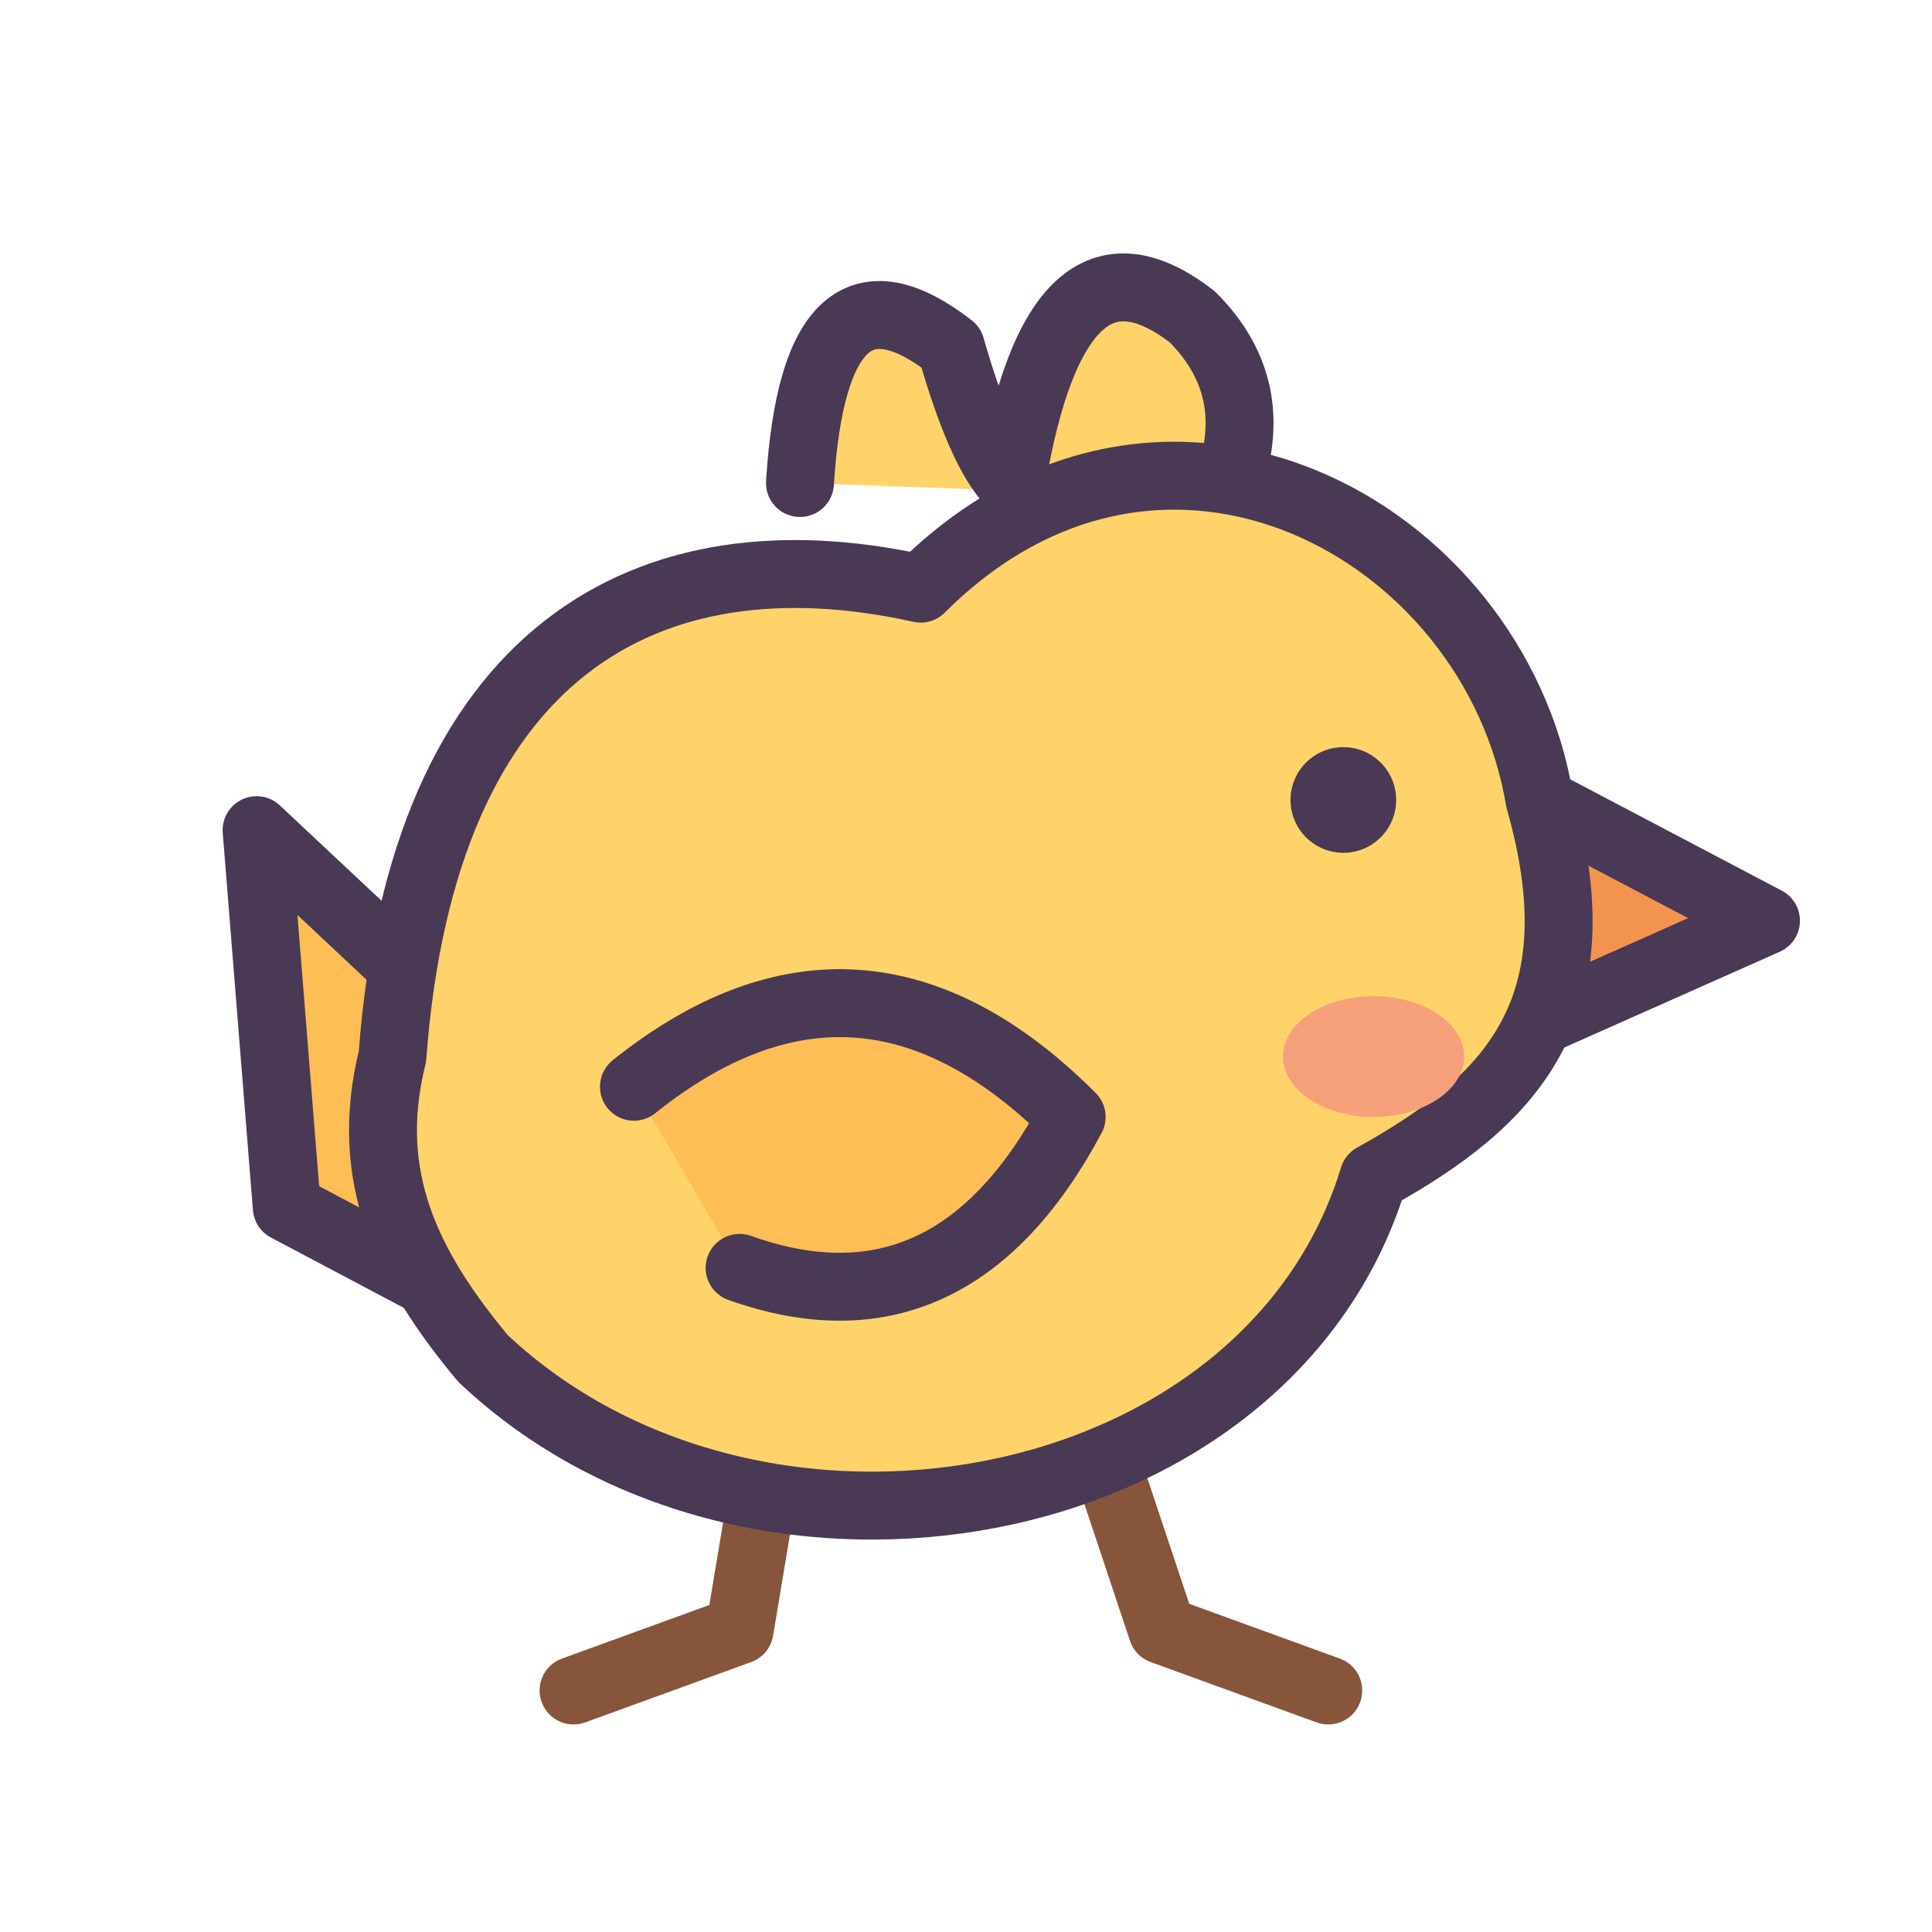
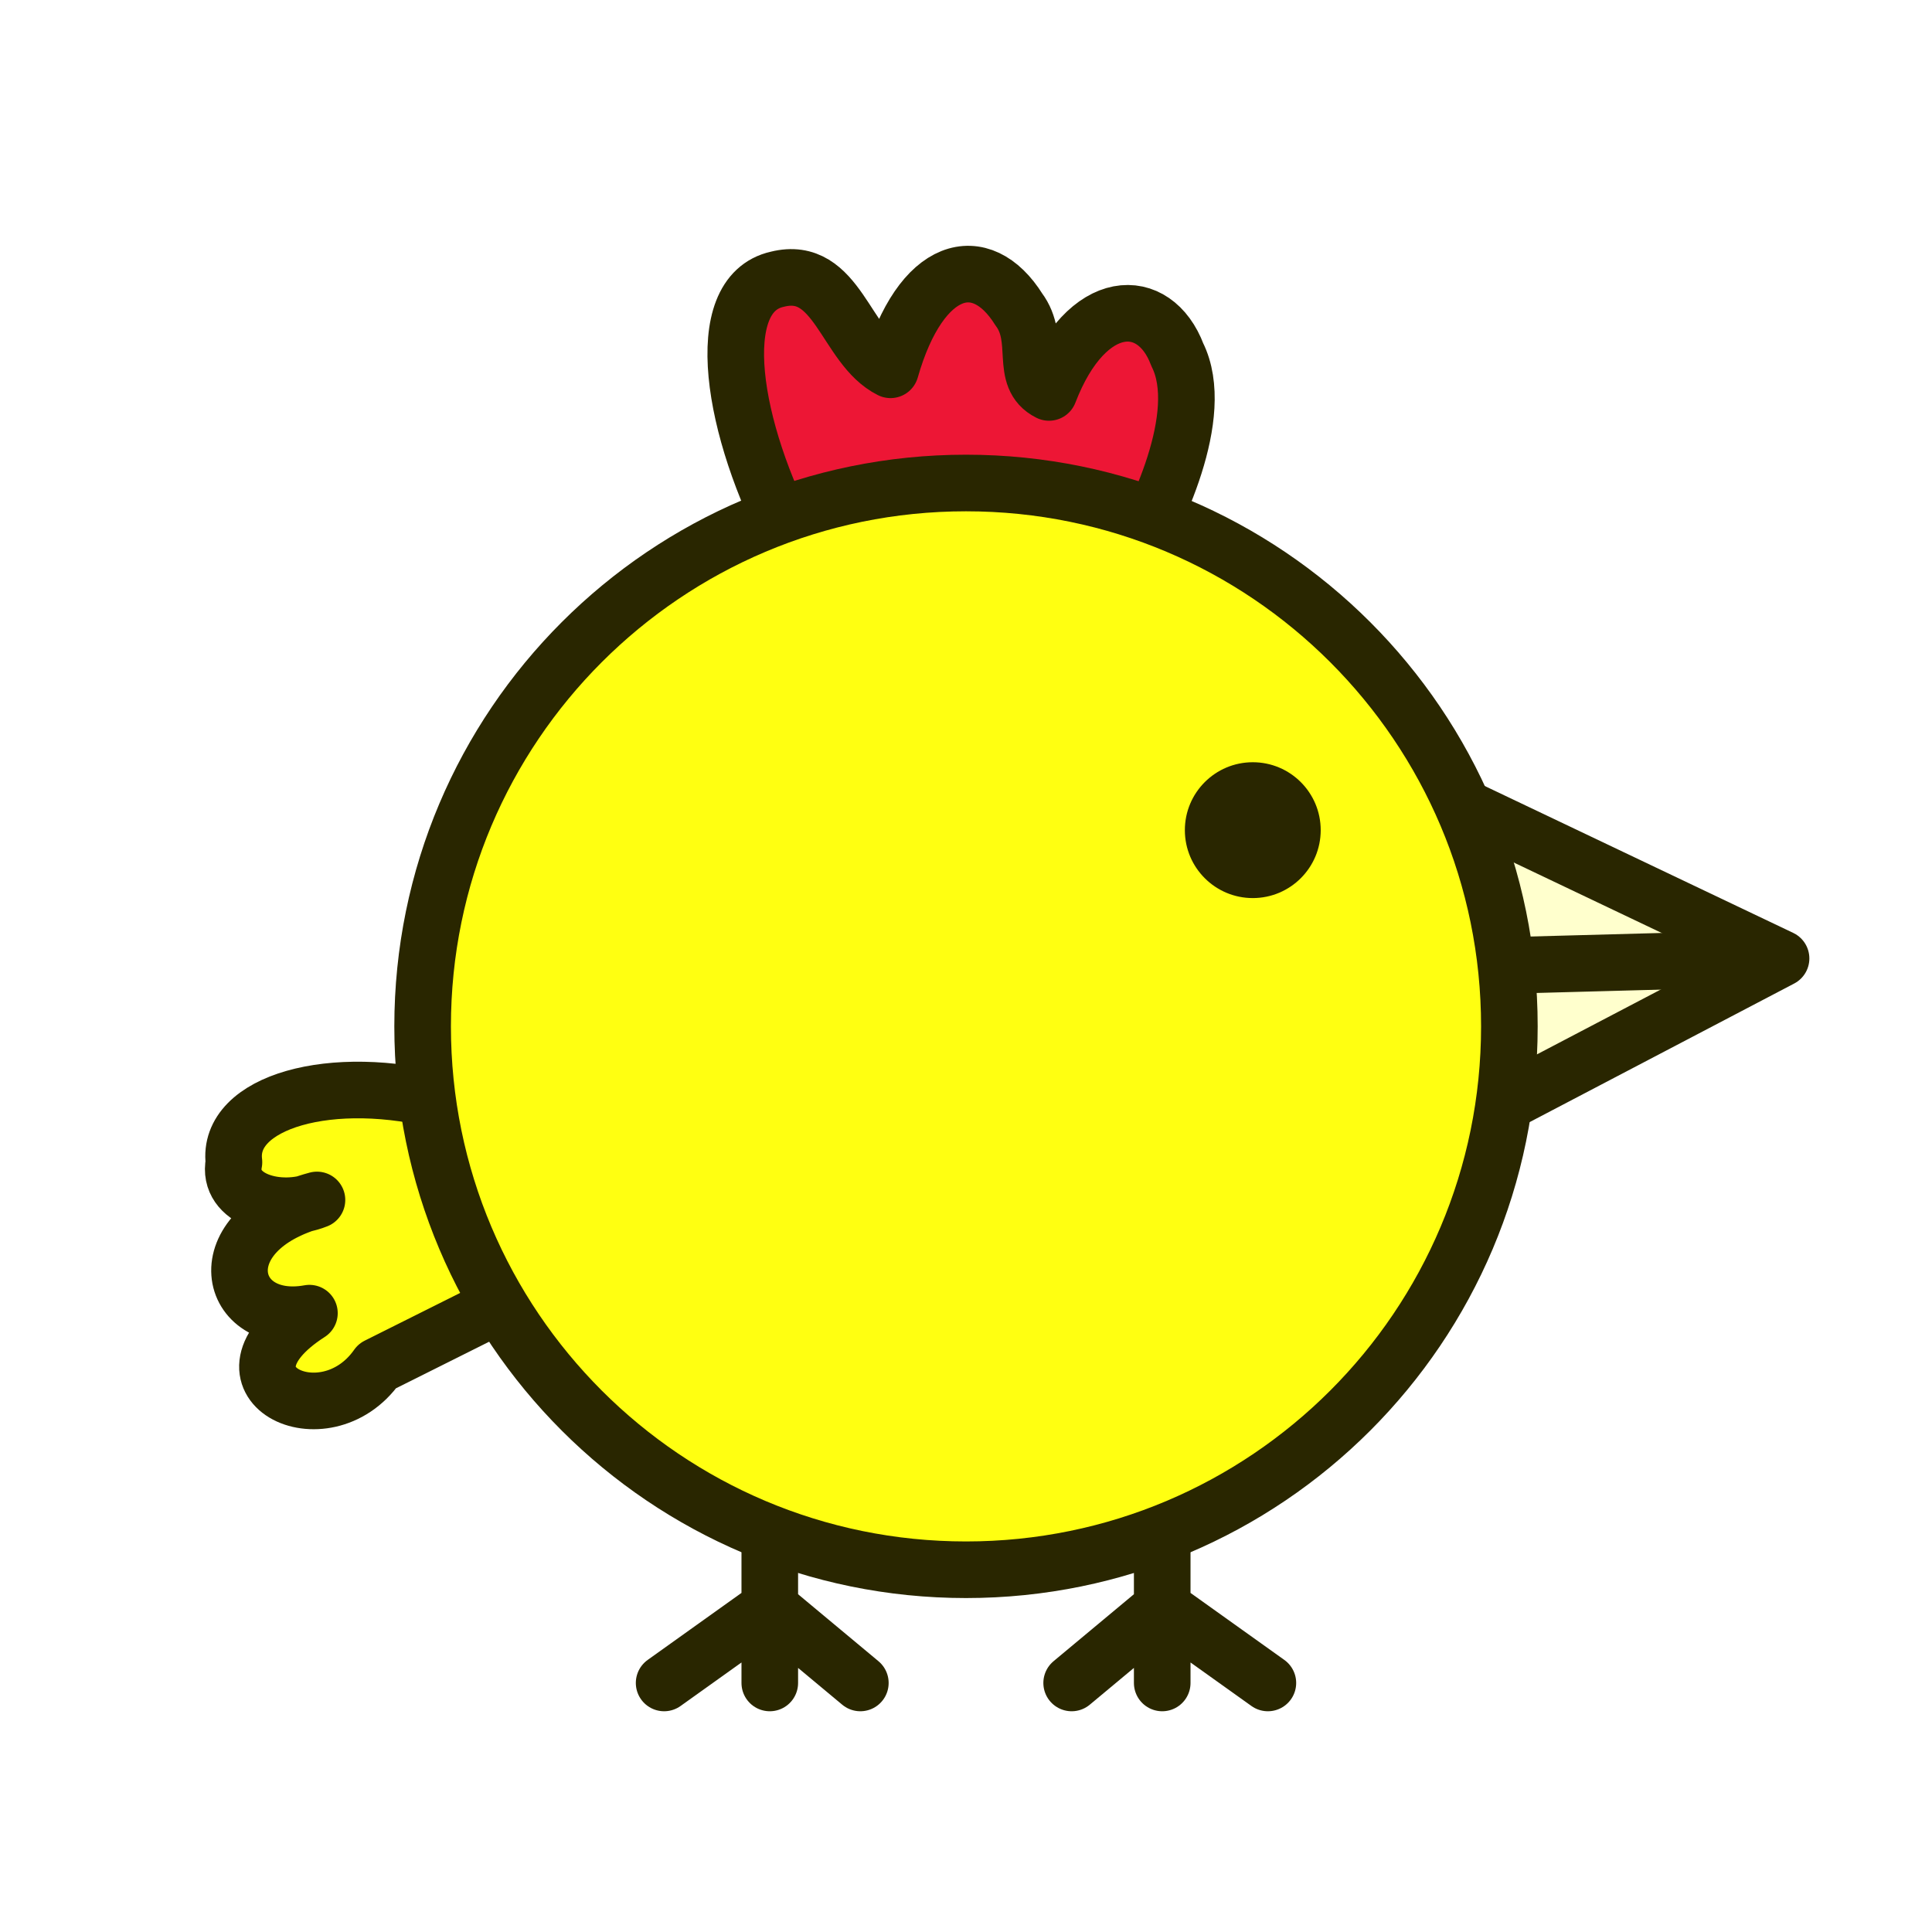
<svg xmlns="http://www.w3.org/2000/svg" width="128" height="128" viewBox="0 0 128 128" fill="none">
-   <g stroke="#493954" stroke-width="4.5" stroke-linecap="round" stroke-linejoin="round">
-     <path d="M51 96 L49 108 L38 112 M73 96 L77 108 L88 112" stroke="#87553B" />
-     <path d="M33 70 L17 55 L19 80 L36 89" fill="#FFBE55" />
-     <path d="M98 51 L117 61 L99 69" fill="#F29450" />
-     <path d="M53 32 Q54 16 63 23 Q65 30 67 32 Q70 14 79 21 Q84 26 81 33" fill="#FFD369" />
-     <path d="M26 70 C28 43 43 35 61 39 C77 23 99 35 102 53 C106 67 100 73 91 78 C84 101 50 107 32 90 C27 84 24 78 26 70Z" fill="#FFD369" />
-     <path d="M42 72 Q57 60 71 74 Q63 89 49 84" fill="#FFBE55" />
-     <circle cx="89" cy="53" r="3.5" fill="#493954" stroke="none" />
-     <ellipse cx="91" cy="70" rx="6" ry="4" fill="#F6A079" stroke="none" />
+   <g transform="translate(0 -2) scale(.5)">
+     <g stroke="#292600" stroke-width="7.5" stroke-linecap="round" stroke-linejoin="round">
+       <path d="M102 209 L102 227 M102 217 l-14 10 M102 217 l12 10 M154 209 L154 227 M154 217 l-12 10 M154 217 l14 10" fill="none" />
+       <g>
+         <path d="M59 150 C44 146 30 150 31 158 C30 163 37 165 42 163 C27 167 30 180 41 178 C27 187 43 195 50 185 L66 177Z" fill="#FFFF11" />
+         <path d="M105 76 C97 61 94 43 103 41 C111 39 112 50 118 53 C122 39 130 37 135 45 C138 49 135 54 139 56 C144 43 153 43 156 51 C160 59 153 73 150 78Z" fill="#ED1635" />
+         <path d="M194 111 L236 131 L194 153Z" fill="#FFFFCD" />
+         <path d="M197 132 L234 131" fill="none" />
+         <circle cx="128" cy="140" r="72" fill="#FFFF11" />
+         <circle cx="166" cy="114" r="9" fill="#292600" stroke="none" />
+       </g>
+     </g>
  </g>
</svg>
